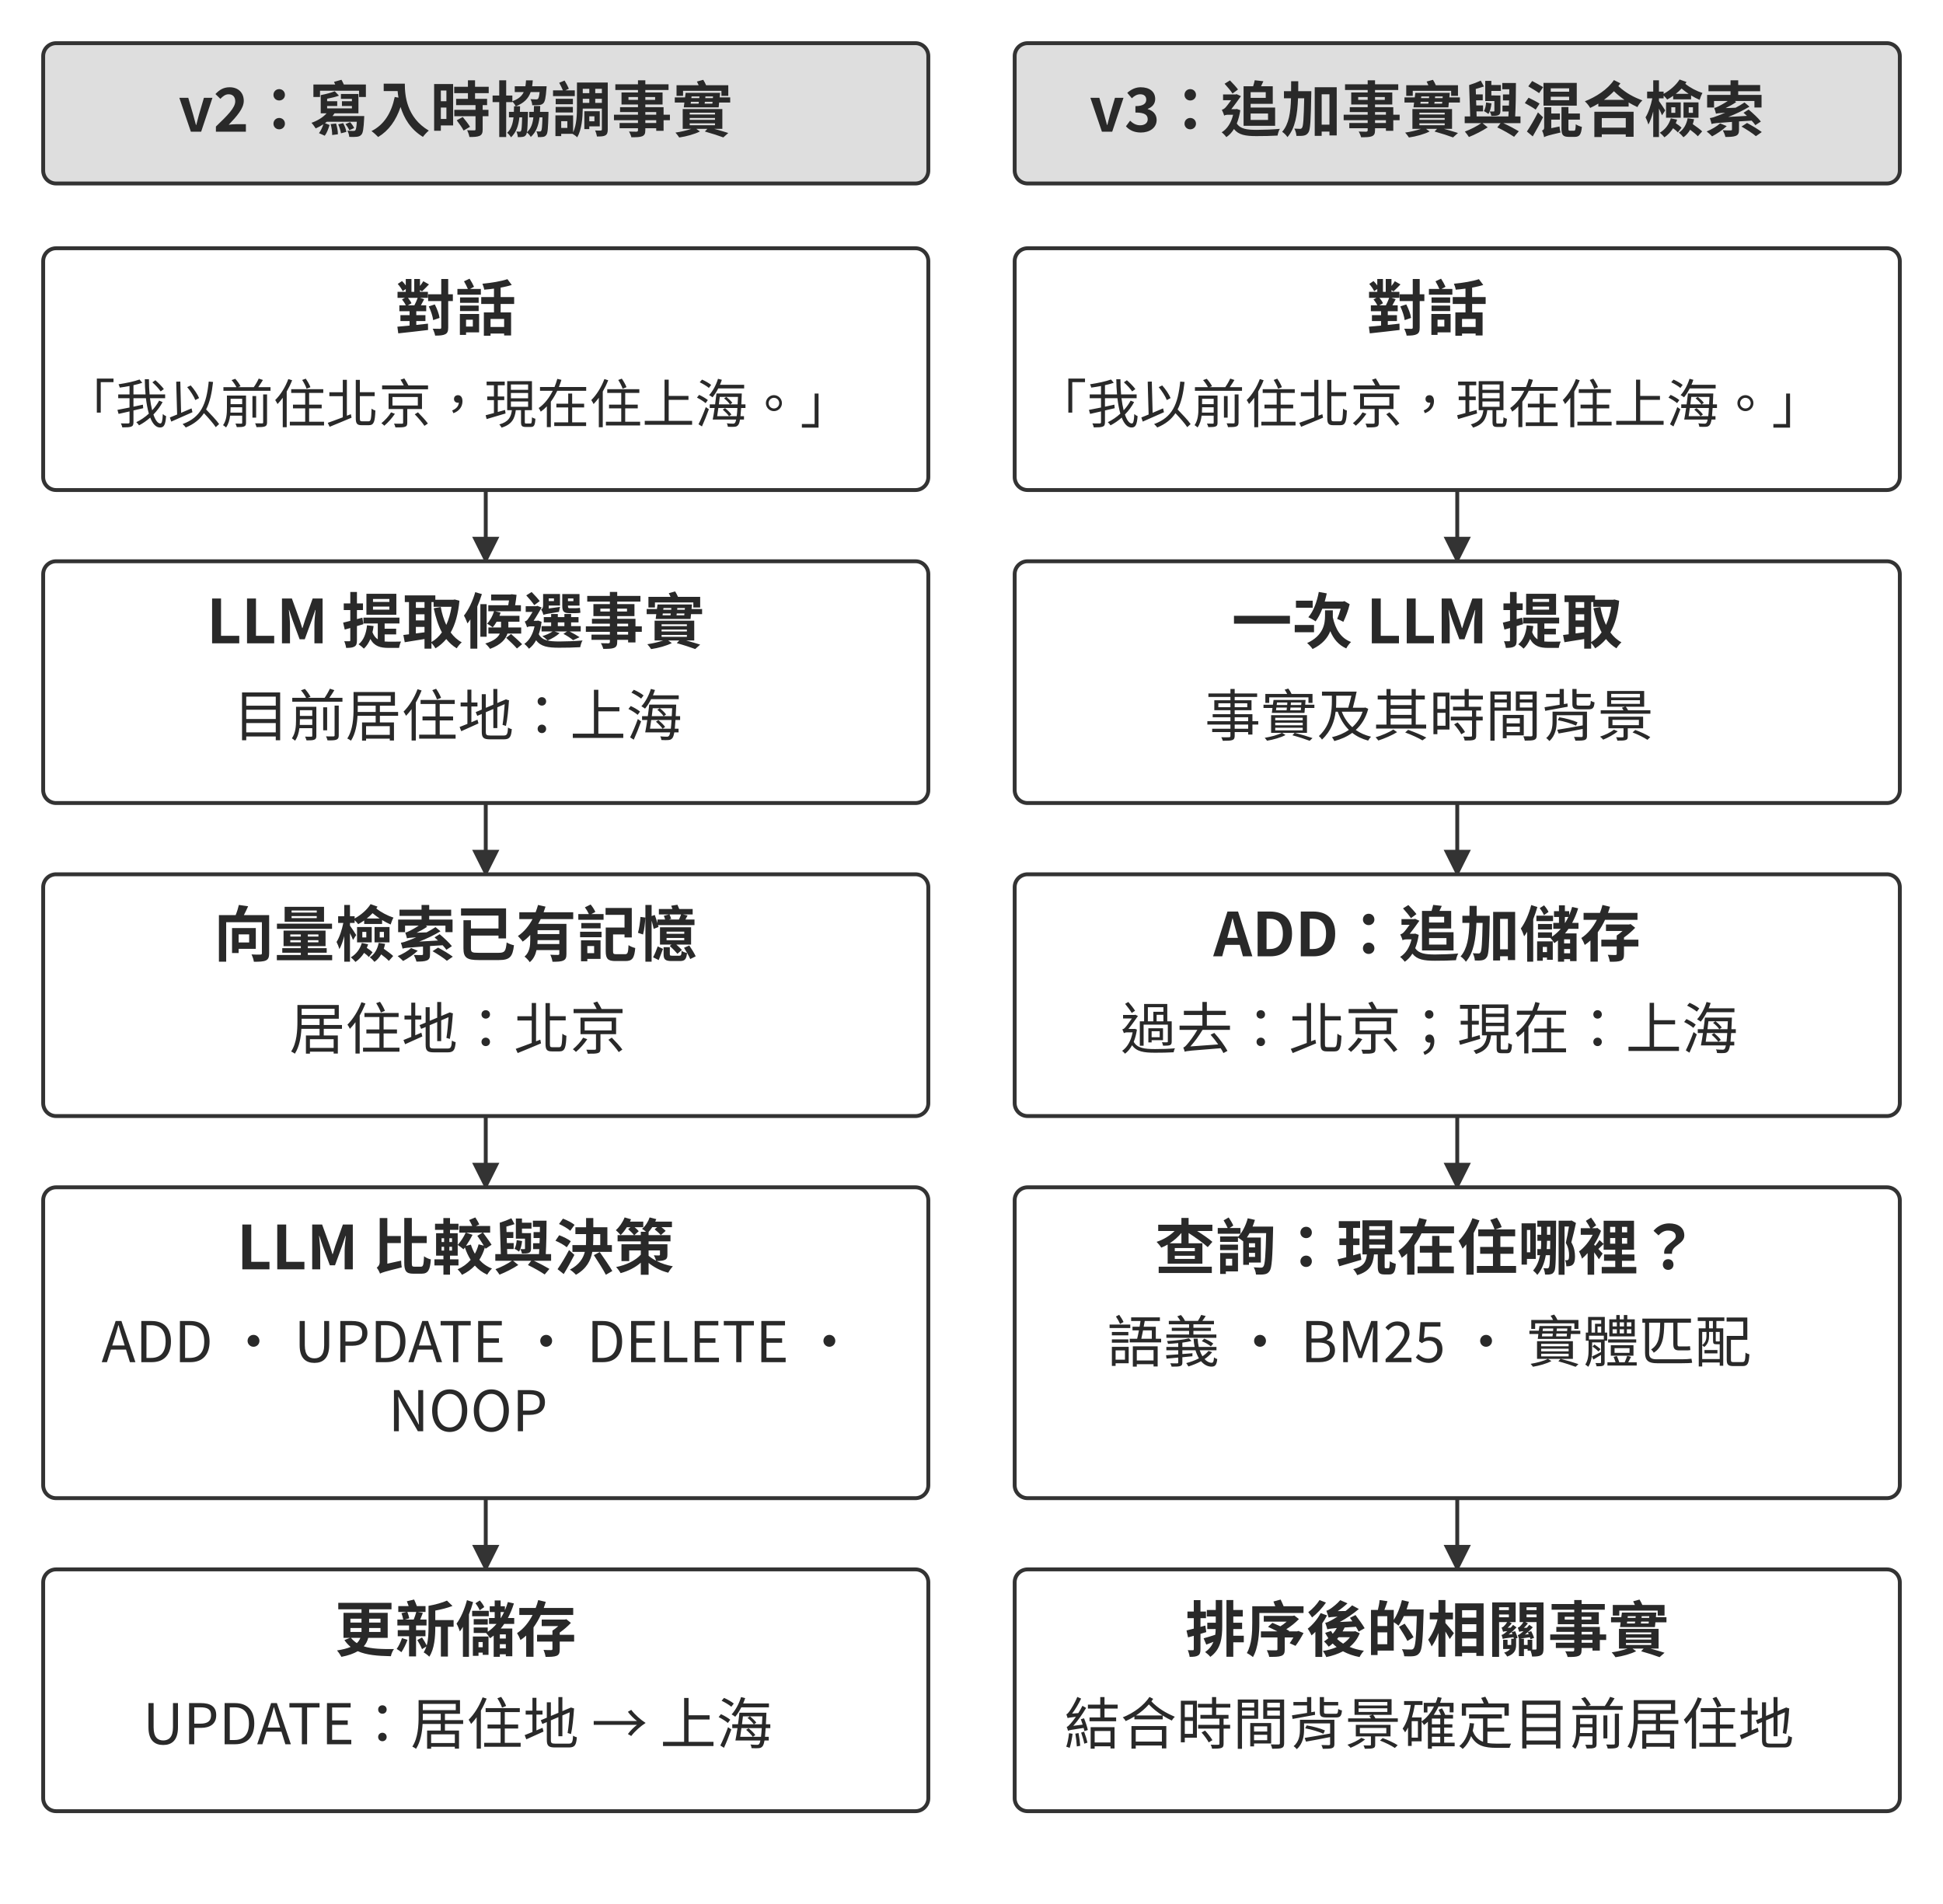
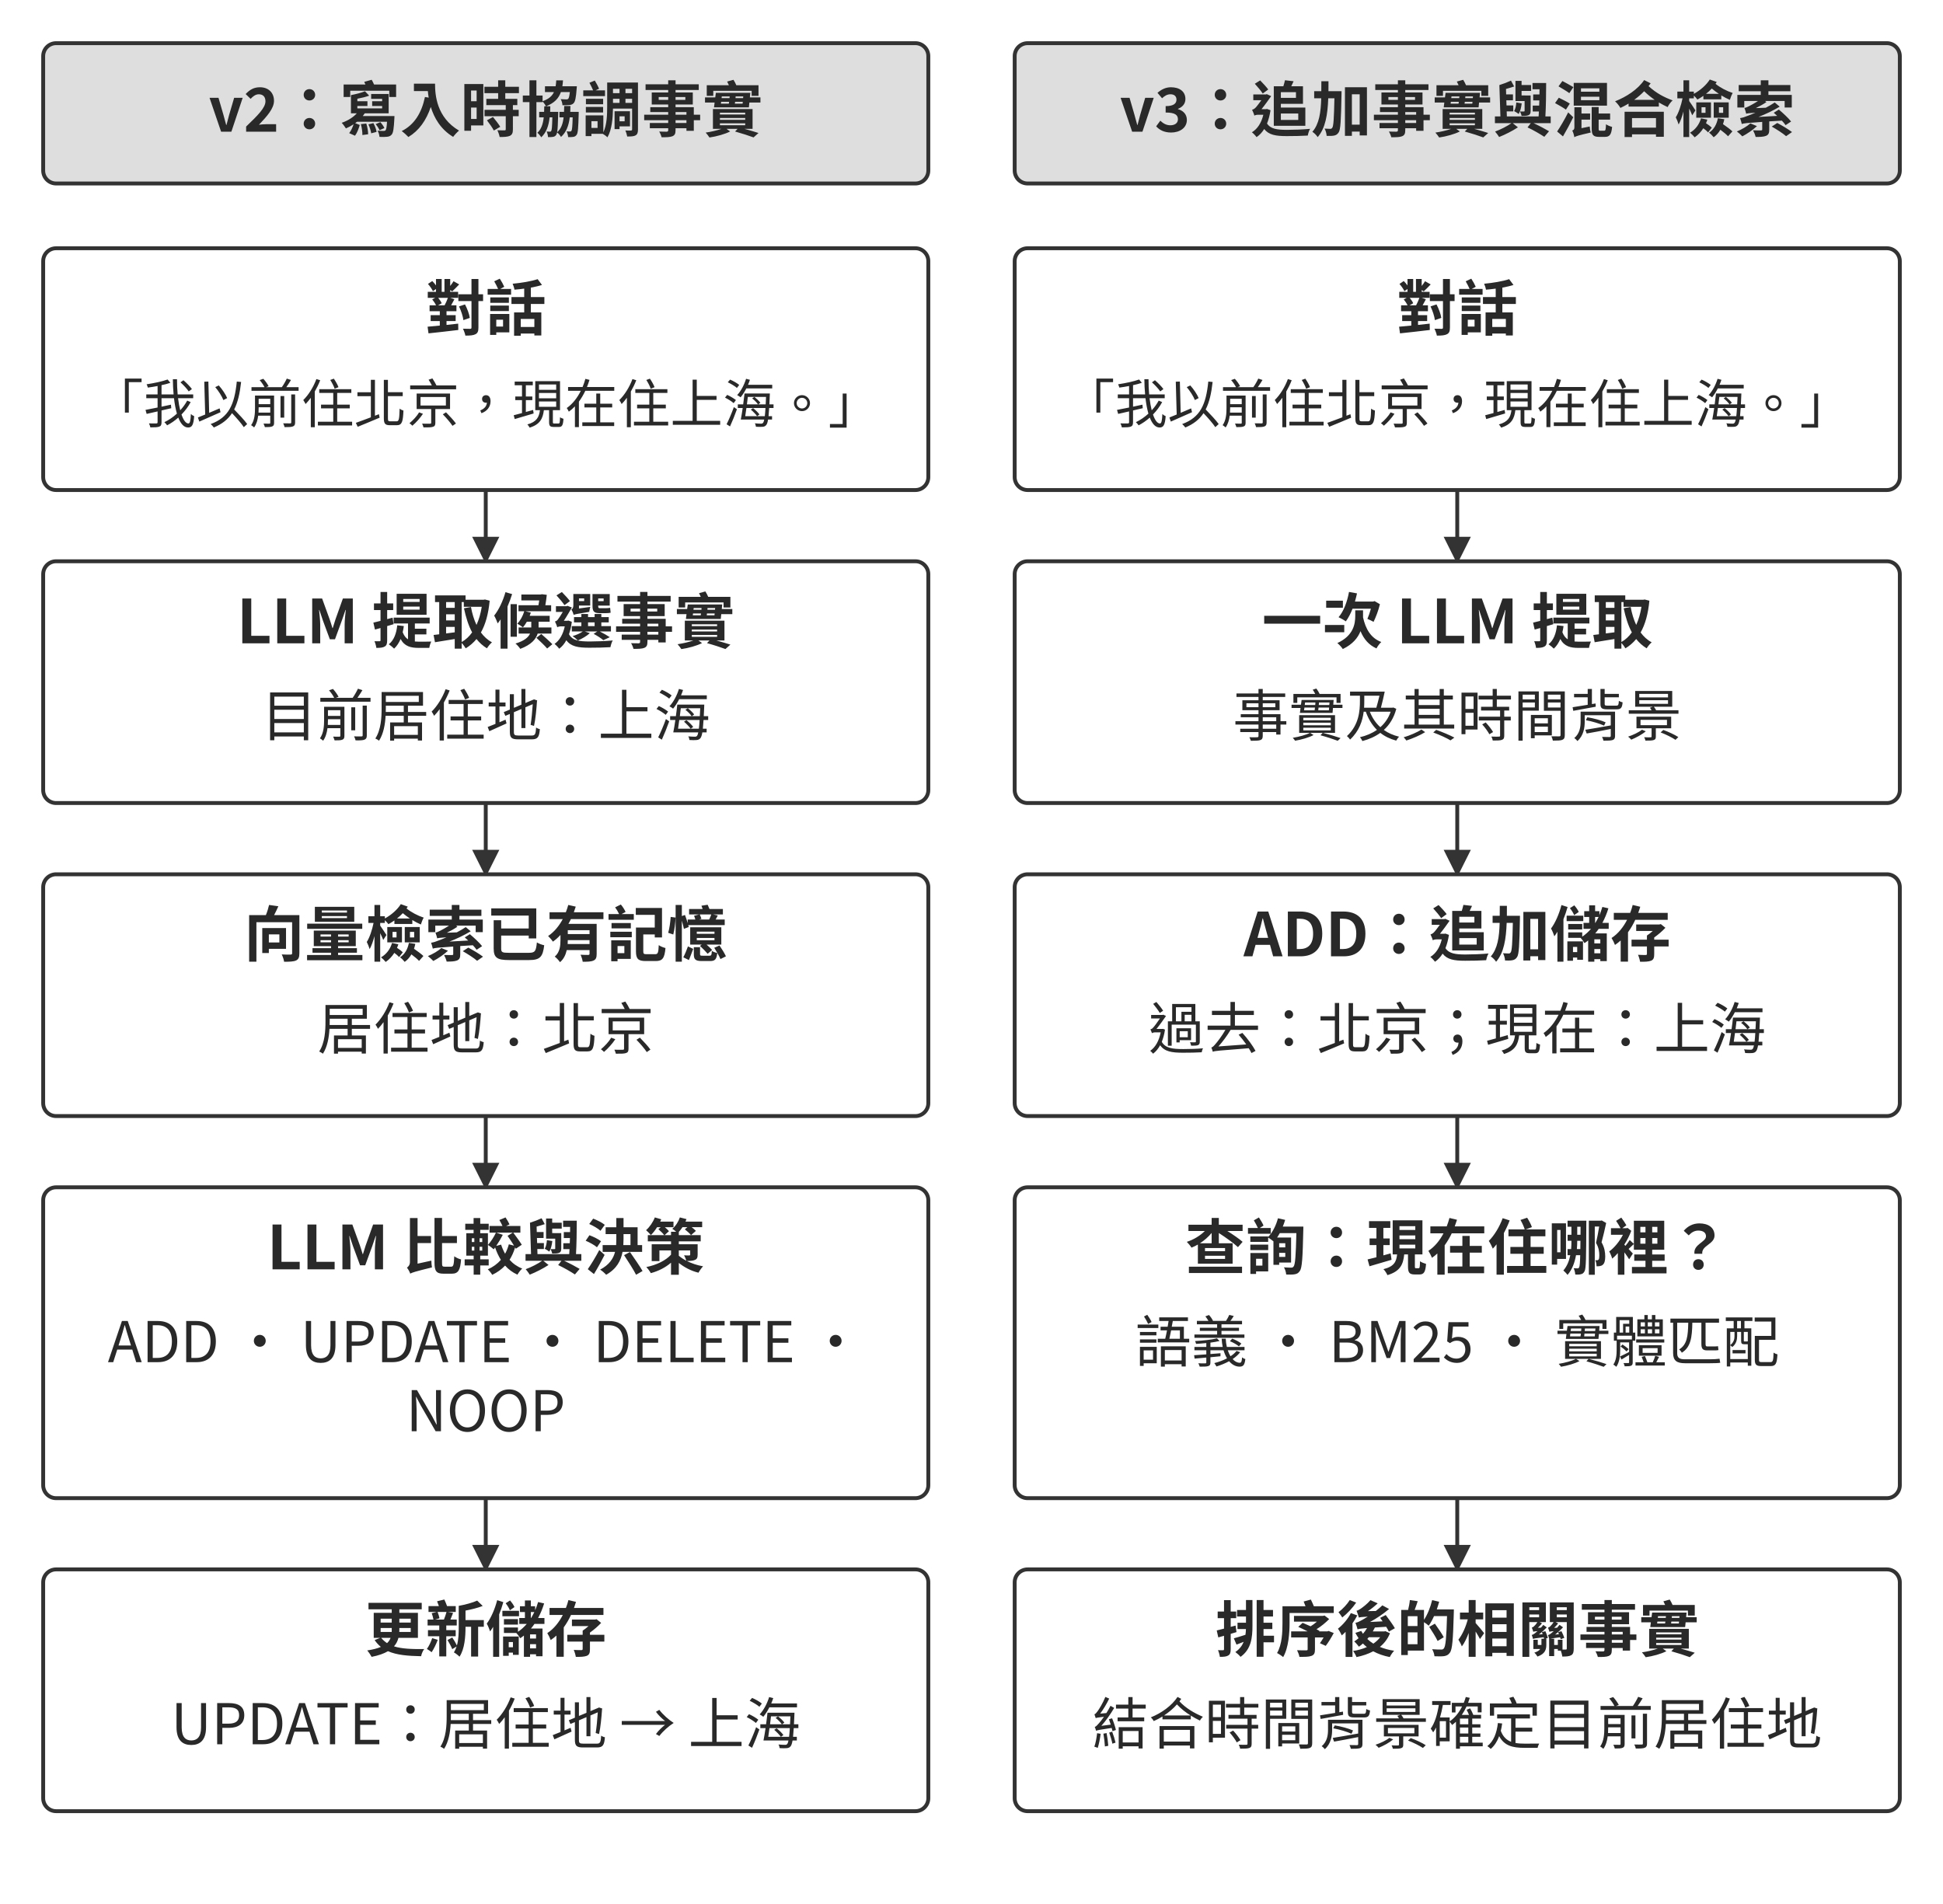
<svg xmlns="http://www.w3.org/2000/svg" width="106.000mm" height="103.880mm" viewBox="0 0 900 882" role="img" aria-labelledby="title desc">
  <defs>
    <marker id="arrow" viewBox="0 0 10 10" refX="9" refY="5" markerWidth="7" markerHeight="7" orient="auto-start-reverse">
      <path d="M0 0 L10 5 L0 10 Z" fill="#333333" />
    </marker>
  </defs>
  <rect width="900" height="882" fill="#ffffff" y="0" />
  <rect x="20" y="20" width="410" height="65" rx="6" fill="#dedede" stroke="#333333" stroke-width="1.8" />
-   <text x="211" y="61" text-anchor="middle" font-family="&quot;Noto Sans CJK TC&quot;, &quot;Source Han Sans TC&quot;, &quot;PingFang TC&quot;, &quot;Microsoft JhengHei&quot;, sans-serif" font-size="28.0" font-weight="700" fill="#292929">v2：寫入時協調事實</text>
+   <text x="225" y="61" text-anchor="middle" font-family="&quot;Noto Sans CJK TC&quot;, &quot;Source Han Sans TC&quot;, &quot;PingFang TC&quot;, &quot;Microsoft JhengHei&quot;, sans-serif" font-size="28.0" font-weight="700" fill="#292929">v2：寫入時協調事實</text>
  <rect x="470" y="20" width="410" height="65" rx="6" fill="#dedede" stroke="#333333" stroke-width="1.8" />
-   <text x="661" y="61" text-anchor="middle" font-family="&quot;Noto Sans CJK TC&quot;, &quot;Source Han Sans TC&quot;, &quot;PingFang TC&quot;, &quot;Microsoft JhengHei&quot;, sans-serif" font-size="28.0" font-weight="700" fill="#292929">v3：追加事實與混合檢索</text>
+   <text x="675" y="61" text-anchor="middle" font-family="&quot;Noto Sans CJK TC&quot;, &quot;Source Han Sans TC&quot;, &quot;PingFang TC&quot;, &quot;Microsoft JhengHei&quot;, sans-serif" font-size="28.0" font-weight="700" fill="#292929">v3：追加事實與混合檢索</text>
  <rect x="20" y="115" width="410" height="112" rx="6" fill="#ffffff" stroke="#333333" stroke-width="1.8" />
-   <text x="211" y="153" text-anchor="middle" font-family="&quot;Noto Sans CJK TC&quot;, &quot;Source Han Sans TC&quot;, &quot;PingFang TC&quot;, &quot;Microsoft JhengHei&quot;, sans-serif" font-size="28.0" font-weight="700" fill="#292929">對話</text>
-   <text x="212" y="196" text-anchor="middle" font-family="&quot;Noto Sans CJK TC&quot;, &quot;Source Han Sans TC&quot;, &quot;PingFang TC&quot;, &quot;Microsoft JhengHei&quot;, sans-serif" font-size="24.4" font-weight="400" fill="#292929">「我以前住北京，現在住上海。」</text>
+   <text x="225" y="153" text-anchor="middle" font-family="&quot;Noto Sans CJK TC&quot;, &quot;Source Han Sans TC&quot;, &quot;PingFang TC&quot;, &quot;Microsoft JhengHei&quot;, sans-serif" font-size="28.0" font-weight="700" fill="#292929">對話</text>
+   <text x="225" y="196" text-anchor="middle" font-family="&quot;Noto Sans CJK TC&quot;, &quot;Source Han Sans TC&quot;, &quot;PingFang TC&quot;, &quot;Microsoft JhengHei&quot;, sans-serif" font-size="24.4" font-weight="400" fill="#292929">「我以前住北京，現在住上海。」</text>
  <path d="M225 227 L225 260" fill="none" stroke="#333333" stroke-width="1.8" marker-end="url(#arrow)" />
  <rect x="20" y="260" width="410" height="112" rx="6" fill="#ffffff" stroke="#333333" stroke-width="1.8" />
-   <text x="211" y="298" text-anchor="middle" font-family="&quot;Noto Sans CJK TC&quot;, &quot;Source Han Sans TC&quot;, &quot;PingFang TC&quot;, &quot;Microsoft JhengHei&quot;, sans-serif" font-size="28.0" font-weight="700" fill="#292929">LLM 提取候選事實</text>
-   <text x="212" y="341" text-anchor="middle" font-family="&quot;Noto Sans CJK TC&quot;, &quot;Source Han Sans TC&quot;, &quot;PingFang TC&quot;, &quot;Microsoft JhengHei&quot;, sans-serif" font-size="26.0" font-weight="400" fill="#292929">目前居住地：上海</text>
+   <text x="225" y="298" text-anchor="middle" font-family="&quot;Noto Sans CJK TC&quot;, &quot;Source Han Sans TC&quot;, &quot;PingFang TC&quot;, &quot;Microsoft JhengHei&quot;, sans-serif" font-size="28.0" font-weight="700" fill="#292929">LLM 提取候選事實</text>
+   <text x="225" y="341" text-anchor="middle" font-family="&quot;Noto Sans CJK TC&quot;, &quot;Source Han Sans TC&quot;, &quot;PingFang TC&quot;, &quot;Microsoft JhengHei&quot;, sans-serif" font-size="26.0" font-weight="400" fill="#292929">目前居住地：上海</text>
  <path d="M225 372 L225 405" fill="none" stroke="#333333" stroke-width="1.8" marker-end="url(#arrow)" />
  <rect x="20" y="405" width="410" height="112" rx="6" fill="#ffffff" stroke="#333333" stroke-width="1.8" />
-   <text x="211" y="443" text-anchor="middle" font-family="&quot;Noto Sans CJK TC&quot;, &quot;Source Han Sans TC&quot;, &quot;PingFang TC&quot;, &quot;Microsoft JhengHei&quot;, sans-serif" font-size="28.0" font-weight="700" fill="#292929">向量檢索已有記憶</text>
-   <text x="212" y="486" text-anchor="middle" font-family="&quot;Noto Sans CJK TC&quot;, &quot;Source Han Sans TC&quot;, &quot;PingFang TC&quot;, &quot;Microsoft JhengHei&quot;, sans-serif" font-size="26.0" font-weight="400" fill="#292929">居住地：北京</text>
+   <text x="225" y="443" text-anchor="middle" font-family="&quot;Noto Sans CJK TC&quot;, &quot;Source Han Sans TC&quot;, &quot;PingFang TC&quot;, &quot;Microsoft JhengHei&quot;, sans-serif" font-size="28.0" font-weight="700" fill="#292929">向量檢索已有記憶</text>
+   <text x="225" y="486" text-anchor="middle" font-family="&quot;Noto Sans CJK TC&quot;, &quot;Source Han Sans TC&quot;, &quot;PingFang TC&quot;, &quot;Microsoft JhengHei&quot;, sans-serif" font-size="26.0" font-weight="400" fill="#292929">居住地：北京</text>
  <path d="M225 517 L225 550" fill="none" stroke="#333333" stroke-width="1.8" marker-end="url(#arrow)" />
  <rect x="20" y="550" width="410" height="144" rx="6" fill="#ffffff" stroke="#333333" stroke-width="1.8" />
-   <text x="211" y="588" text-anchor="middle" font-family="&quot;Noto Sans CJK TC&quot;, &quot;Source Han Sans TC&quot;, &quot;PingFang TC&quot;, &quot;Microsoft JhengHei&quot;, sans-serif" font-size="28.0" font-weight="700" fill="#292929">LLM 比較與決策</text>
-   <text x="222.09" y="631" text-anchor="middle" font-family="&quot;Noto Sans CJK TC&quot;, &quot;Source Han Sans TC&quot;, &quot;PingFang TC&quot;, &quot;Microsoft JhengHei&quot;, sans-serif" font-size="26.0" font-weight="400" fill="#292929">ADD · UPDATE · DELETE ·</text>
-   <text x="216.77" y="663" text-anchor="middle" font-family="&quot;Noto Sans CJK TC&quot;, &quot;Source Han Sans TC&quot;, &quot;PingFang TC&quot;, &quot;Microsoft JhengHei&quot;, sans-serif" font-size="26.0" font-weight="400" fill="#292929">NOOP</text>
+   <text x="225" y="588" text-anchor="middle" font-family="&quot;Noto Sans CJK TC&quot;, &quot;Source Han Sans TC&quot;, &quot;PingFang TC&quot;, &quot;Microsoft JhengHei&quot;, sans-serif" font-size="28.0" font-weight="700" fill="#292929">LLM 比較與決策</text>
+   <text x="225" y="631" text-anchor="middle" font-family="&quot;Noto Sans CJK TC&quot;, &quot;Source Han Sans TC&quot;, &quot;PingFang TC&quot;, &quot;Microsoft JhengHei&quot;, sans-serif" font-size="26.0" font-weight="400" fill="#292929">ADD · UPDATE · DELETE ·</text>
+   <text x="225" y="663" text-anchor="middle" font-family="&quot;Noto Sans CJK TC&quot;, &quot;Source Han Sans TC&quot;, &quot;PingFang TC&quot;, &quot;Microsoft JhengHei&quot;, sans-serif" font-size="26.0" font-weight="400" fill="#292929">NOOP</text>
  <path d="M225 694 L225 727" fill="none" stroke="#333333" stroke-width="1.8" marker-end="url(#arrow)" />
  <rect x="20" y="727" width="410" height="112" rx="6" fill="#ffffff" stroke="#333333" stroke-width="1.8" />
-   <text x="211" y="765" text-anchor="middle" font-family="&quot;Noto Sans CJK TC&quot;, &quot;Source Han Sans TC&quot;, &quot;PingFang TC&quot;, &quot;Microsoft JhengHei&quot;, sans-serif" font-size="28.0" font-weight="700" fill="#292929">更新儲存</text>
-   <text x="212" y="808" text-anchor="middle" font-family="&quot;Noto Sans CJK TC&quot;, &quot;Source Han Sans TC&quot;, &quot;PingFang TC&quot;, &quot;Microsoft JhengHei&quot;, sans-serif" font-size="26.0" font-weight="400" fill="#292929">UPDATE：居住地 → 上海</text>
+   <text x="225" y="765" text-anchor="middle" font-family="&quot;Noto Sans CJK TC&quot;, &quot;Source Han Sans TC&quot;, &quot;PingFang TC&quot;, &quot;Microsoft JhengHei&quot;, sans-serif" font-size="28.0" font-weight="700" fill="#292929">更新儲存</text>
+   <text x="225" y="808" text-anchor="middle" font-family="&quot;Noto Sans CJK TC&quot;, &quot;Source Han Sans TC&quot;, &quot;PingFang TC&quot;, &quot;Microsoft JhengHei&quot;, sans-serif" font-size="26.0" font-weight="400" fill="#292929">UPDATE：居住地 → 上海</text>
  <rect x="470" y="115" width="410" height="112" rx="6" fill="#ffffff" stroke="#333333" stroke-width="1.8" />
-   <text x="661" y="153" text-anchor="middle" font-family="&quot;Noto Sans CJK TC&quot;, &quot;Source Han Sans TC&quot;, &quot;PingFang TC&quot;, &quot;Microsoft JhengHei&quot;, sans-serif" font-size="28.0" font-weight="700" fill="#292929">對話</text>
-   <text x="662" y="196" text-anchor="middle" font-family="&quot;Noto Sans CJK TC&quot;, &quot;Source Han Sans TC&quot;, &quot;PingFang TC&quot;, &quot;Microsoft JhengHei&quot;, sans-serif" font-size="24.4" font-weight="400" fill="#292929">「我以前住北京，現在住上海。」</text>
+   <text x="675" y="153" text-anchor="middle" font-family="&quot;Noto Sans CJK TC&quot;, &quot;Source Han Sans TC&quot;, &quot;PingFang TC&quot;, &quot;Microsoft JhengHei&quot;, sans-serif" font-size="28.0" font-weight="700" fill="#292929">對話</text>
+   <text x="675" y="196" text-anchor="middle" font-family="&quot;Noto Sans CJK TC&quot;, &quot;Source Han Sans TC&quot;, &quot;PingFang TC&quot;, &quot;Microsoft JhengHei&quot;, sans-serif" font-size="24.4" font-weight="400" fill="#292929">「我以前住北京，現在住上海。」</text>
  <path d="M675 227 L675 260" fill="none" stroke="#333333" stroke-width="1.8" marker-end="url(#arrow)" />
  <rect x="470" y="260" width="410" height="112" rx="6" fill="#ffffff" stroke="#333333" stroke-width="1.8" />
-   <text x="661" y="298" text-anchor="middle" font-family="&quot;Noto Sans CJK TC&quot;, &quot;Source Han Sans TC&quot;, &quot;PingFang TC&quot;, &quot;Microsoft JhengHei&quot;, sans-serif" font-size="28.0" font-weight="700" fill="#292929">一次 LLM 提取</text>
-   <text x="662" y="341" text-anchor="middle" font-family="&quot;Noto Sans CJK TC&quot;, &quot;Source Han Sans TC&quot;, &quot;PingFang TC&quot;, &quot;Microsoft JhengHei&quot;, sans-serif" font-size="26.0" font-weight="400" fill="#292929">事實及其時間背景</text>
+   <text x="675" y="298" text-anchor="middle" font-family="&quot;Noto Sans CJK TC&quot;, &quot;Source Han Sans TC&quot;, &quot;PingFang TC&quot;, &quot;Microsoft JhengHei&quot;, sans-serif" font-size="28.0" font-weight="700" fill="#292929">一次 LLM 提取</text>
+   <text x="675" y="341" text-anchor="middle" font-family="&quot;Noto Sans CJK TC&quot;, &quot;Source Han Sans TC&quot;, &quot;PingFang TC&quot;, &quot;Microsoft JhengHei&quot;, sans-serif" font-size="26.0" font-weight="400" fill="#292929">事實及其時間背景</text>
  <path d="M675 372 L675 405" fill="none" stroke="#333333" stroke-width="1.8" marker-end="url(#arrow)" />
  <rect x="470" y="405" width="410" height="112" rx="6" fill="#ffffff" stroke="#333333" stroke-width="1.8" />
-   <text x="661" y="443" text-anchor="middle" font-family="&quot;Noto Sans CJK TC&quot;, &quot;Source Han Sans TC&quot;, &quot;PingFang TC&quot;, &quot;Microsoft JhengHei&quot;, sans-serif" font-size="28.0" font-weight="700" fill="#292929">ADD：追加儲存</text>
-   <text x="662" y="486" text-anchor="middle" font-family="&quot;Noto Sans CJK TC&quot;, &quot;Source Han Sans TC&quot;, &quot;PingFang TC&quot;, &quot;Microsoft JhengHei&quot;, sans-serif" font-size="26.0" font-weight="400" fill="#292929">過去：北京；現在：上海</text>
+   <text x="675" y="443" text-anchor="middle" font-family="&quot;Noto Sans CJK TC&quot;, &quot;Source Han Sans TC&quot;, &quot;PingFang TC&quot;, &quot;Microsoft JhengHei&quot;, sans-serif" font-size="28.0" font-weight="700" fill="#292929">ADD：追加儲存</text>
+   <text x="675" y="486" text-anchor="middle" font-family="&quot;Noto Sans CJK TC&quot;, &quot;Source Han Sans TC&quot;, &quot;PingFang TC&quot;, &quot;Microsoft JhengHei&quot;, sans-serif" font-size="26.0" font-weight="400" fill="#292929">過去：北京；現在：上海</text>
  <path d="M675 517 L675 550" fill="none" stroke="#333333" stroke-width="1.8" marker-end="url(#arrow)" />
  <rect x="470" y="550" width="410" height="144" rx="6" fill="#ffffff" stroke="#333333" stroke-width="1.8" />
-   <text x="661" y="588" text-anchor="middle" font-family="&quot;Noto Sans CJK TC&quot;, &quot;Source Han Sans TC&quot;, &quot;PingFang TC&quot;, &quot;Microsoft JhengHei&quot;, sans-serif" font-size="28.0" font-weight="700" fill="#292929">查詢：現在住哪裡？</text>
-   <text x="662" y="631" text-anchor="middle" font-family="&quot;Noto Sans CJK TC&quot;, &quot;Source Han Sans TC&quot;, &quot;PingFang TC&quot;, &quot;Microsoft JhengHei&quot;, sans-serif" font-size="26.0" font-weight="400" fill="#292929">語義 · BM25 · 實體匹配</text>
+   <text x="675" y="588" text-anchor="middle" font-family="&quot;Noto Sans CJK TC&quot;, &quot;Source Han Sans TC&quot;, &quot;PingFang TC&quot;, &quot;Microsoft JhengHei&quot;, sans-serif" font-size="28.0" font-weight="700" fill="#292929">查詢：現在住哪裡？</text>
+   <text x="675" y="631" text-anchor="middle" font-family="&quot;Noto Sans CJK TC&quot;, &quot;Source Han Sans TC&quot;, &quot;PingFang TC&quot;, &quot;Microsoft JhengHei&quot;, sans-serif" font-size="26.0" font-weight="400" fill="#292929">語義 · BM25 · 實體匹配</text>
  <path d="M675 694 L675 727" fill="none" stroke="#333333" stroke-width="1.8" marker-end="url(#arrow)" />
  <rect x="470" y="727" width="410" height="112" rx="6" fill="#ffffff" stroke="#333333" stroke-width="1.8" />
-   <text x="661" y="765" text-anchor="middle" font-family="&quot;Noto Sans CJK TC&quot;, &quot;Source Han Sans TC&quot;, &quot;PingFang TC&quot;, &quot;Microsoft JhengHei&quot;, sans-serif" font-size="28.0" font-weight="700" fill="#292929">排序後的相關事實</text>
-   <text x="662" y="808" text-anchor="middle" font-family="&quot;Noto Sans CJK TC&quot;, &quot;Source Han Sans TC&quot;, &quot;PingFang TC&quot;, &quot;Microsoft JhengHei&quot;, sans-serif" font-size="26.0" font-weight="400" fill="#292929">結合時間背景確定目前居住地</text>
+   <text x="675" y="765" text-anchor="middle" font-family="&quot;Noto Sans CJK TC&quot;, &quot;Source Han Sans TC&quot;, &quot;PingFang TC&quot;, &quot;Microsoft JhengHei&quot;, sans-serif" font-size="28.0" font-weight="700" fill="#292929">排序後的相關事實</text>
+   <text x="675" y="808" text-anchor="middle" font-family="&quot;Noto Sans CJK TC&quot;, &quot;Source Han Sans TC&quot;, &quot;PingFang TC&quot;, &quot;Microsoft JhengHei&quot;, sans-serif" font-size="26.0" font-weight="400" fill="#292929">結合時間背景確定目前居住地</text>
  <defs />
</svg>
